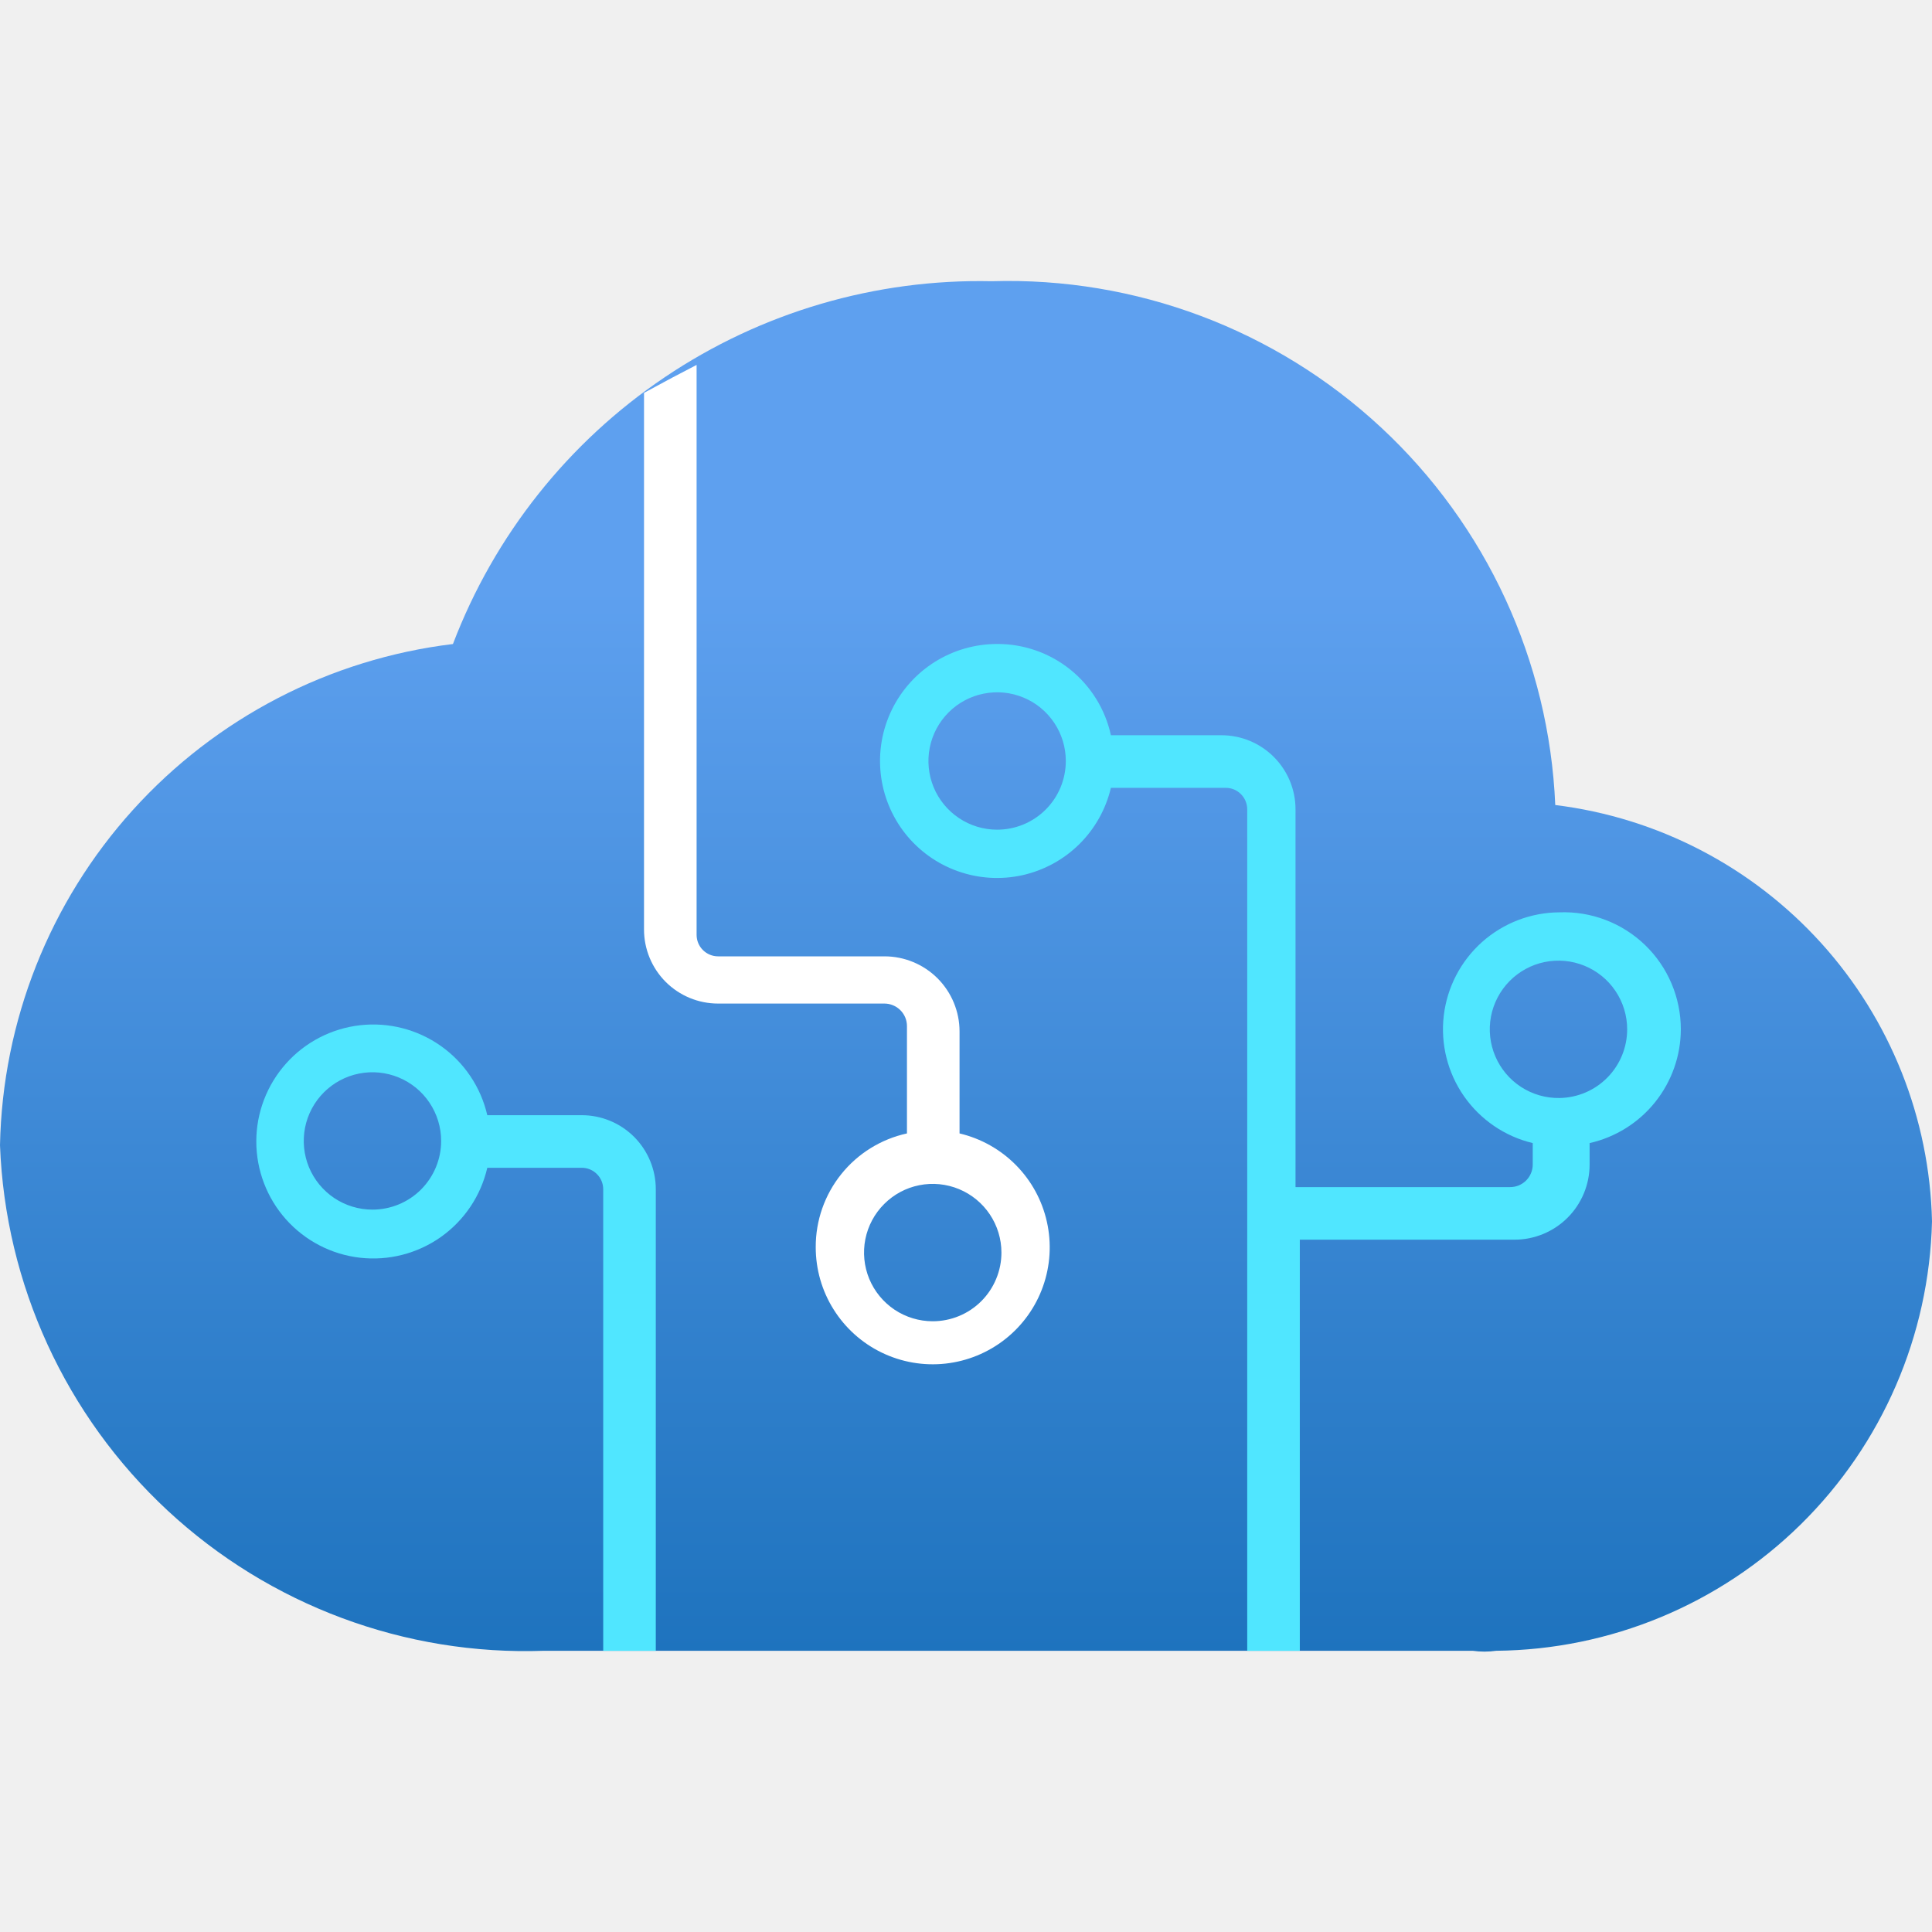
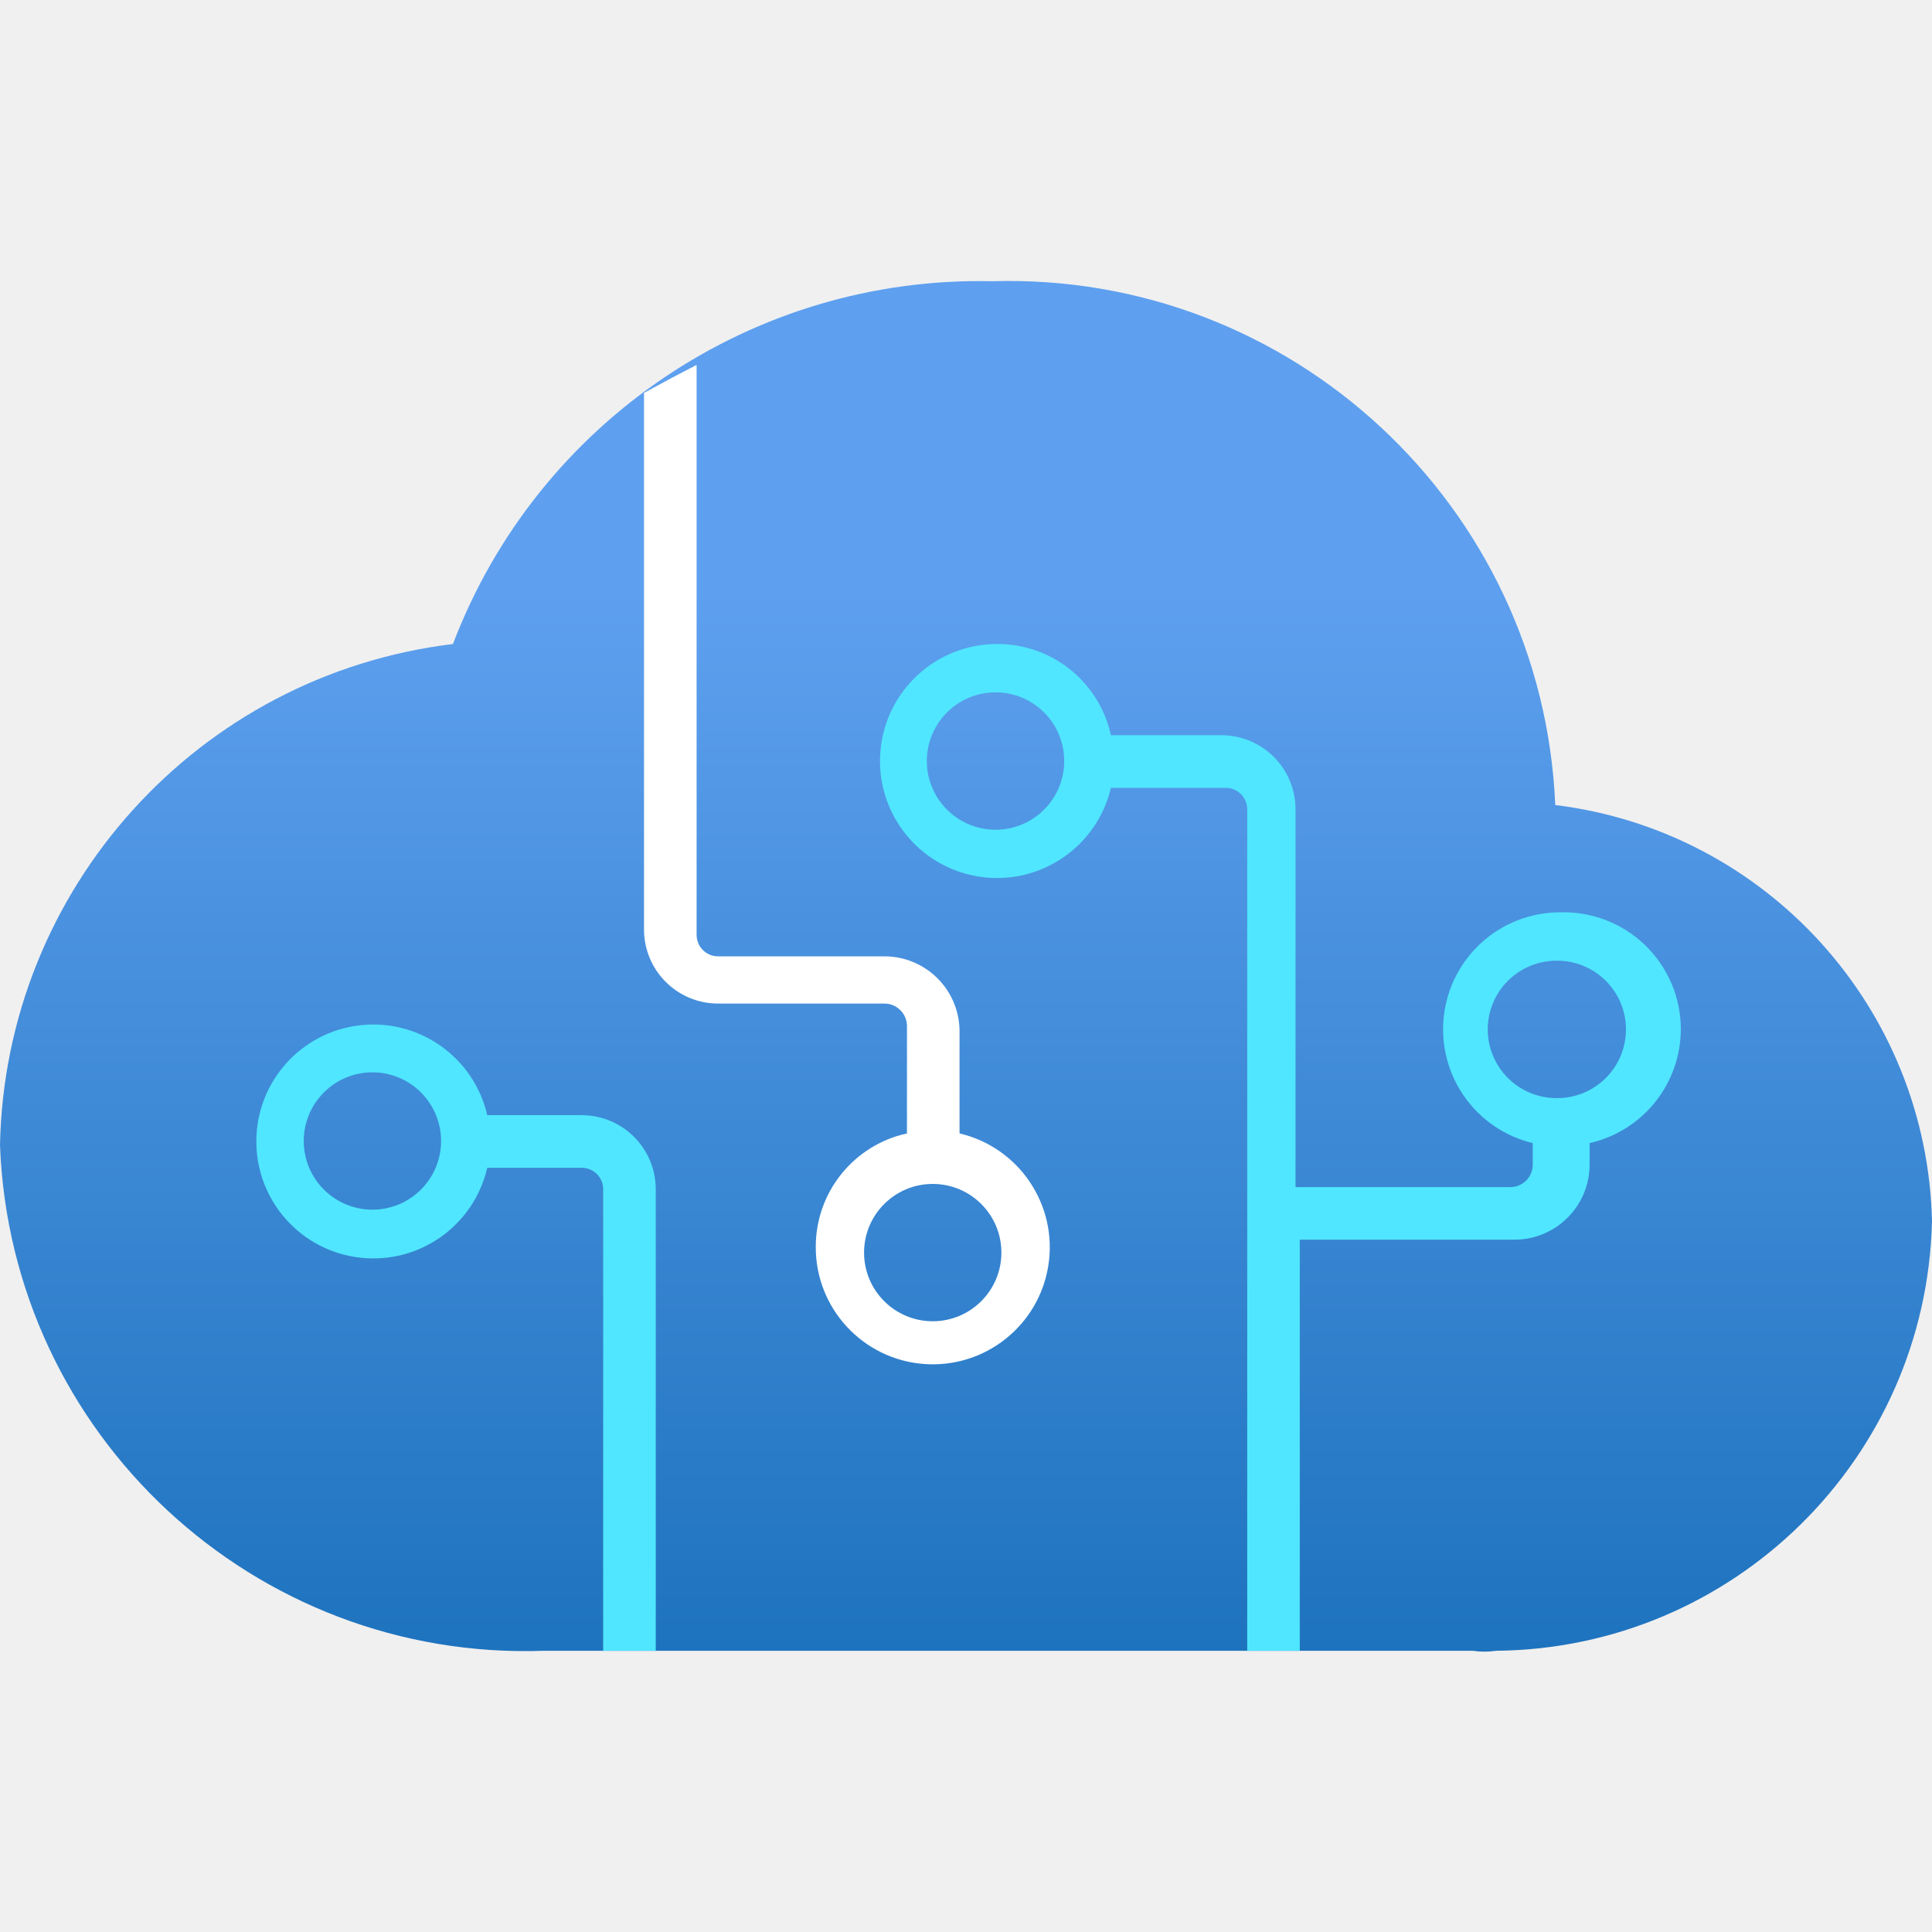
- <svg xmlns="http://www.w3.org/2000/svg" width="50" height="50" viewBox="0 0 50 50" fill="none">
-   <path d="M50 31.611C49.94 28.943 48.922 26.386 47.132 24.407C45.341 22.428 42.899 21.16 40.25 20.834C40.091 17.11 38.471 13.599 35.741 11.062C33.011 8.524 29.392 7.165 25.667 7.278C22.658 7.213 19.702 8.08 17.206 9.761C14.709 11.442 12.794 13.854 11.722 16.667C8.533 17.054 5.592 18.58 3.438 20.963C1.284 23.347 0.064 26.427 0 29.639C0.137 33.24 1.697 36.639 4.337 39.092C6.977 41.544 10.482 42.85 14.083 42.722H15.306H38.111C38.314 42.751 38.52 42.751 38.722 42.722C41.676 42.694 44.503 41.52 46.608 39.447C48.712 37.374 49.928 34.564 50 31.611Z" fill="url(#paint0_linear_130_1151)" />
-   <path d="M15.056 28.861H12.611C12.444 28.136 12.016 27.498 11.409 27.069C10.801 26.64 10.057 26.449 9.318 26.533C8.579 26.617 7.897 26.97 7.402 27.525C6.907 28.08 6.633 28.798 6.633 29.541C6.633 30.285 6.907 31.003 7.402 31.558C7.897 32.112 8.579 32.466 9.318 32.55C10.057 32.634 10.801 32.443 11.409 32.014C12.016 31.584 12.444 30.947 12.611 30.222H15.056C15.203 30.222 15.344 30.28 15.448 30.385C15.553 30.489 15.611 30.63 15.611 30.778V42.722H16.972V30.778C16.972 30.269 16.77 29.782 16.411 29.422C16.051 29.063 15.564 28.861 15.056 28.861ZM9.639 31.305C9.287 31.305 8.944 31.201 8.651 31.006C8.359 30.81 8.131 30.533 7.996 30.208C7.862 29.883 7.827 29.526 7.895 29.181C7.964 28.836 8.133 28.519 8.382 28.27C8.63 28.022 8.947 27.852 9.292 27.784C9.637 27.715 9.994 27.751 10.319 27.885C10.644 28.02 10.922 28.247 11.117 28.54C11.312 28.832 11.417 29.176 11.417 29.528C11.417 29.999 11.229 30.451 10.896 30.785C10.563 31.118 10.11 31.305 9.639 31.305Z" fill="#50E6FF" />
-   <path d="M24.833 29.472V26.694C24.833 26.179 24.628 25.684 24.264 25.319C23.899 24.955 23.404 24.75 22.889 24.75H18.583C18.436 24.75 18.295 24.691 18.191 24.587C18.086 24.483 18.028 24.342 18.028 24.194V9.444L17.389 9.778L16.667 10.167V24.055C16.667 24.564 16.869 25.051 17.228 25.411C17.587 25.77 18.075 25.972 18.583 25.972H22.889C22.965 25.972 23.041 25.987 23.112 26.017C23.183 26.046 23.247 26.089 23.301 26.143C23.355 26.197 23.398 26.261 23.428 26.332C23.457 26.403 23.472 26.479 23.472 26.555V29.333C22.801 29.48 22.2 29.852 21.771 30.388C21.341 30.924 21.108 31.591 21.111 32.278C21.111 32.847 21.27 33.405 21.573 33.887C21.875 34.369 22.306 34.757 22.819 35.005C23.331 35.253 23.902 35.352 24.468 35.29C25.034 35.228 25.571 35.008 26.017 34.655C26.464 34.302 26.802 33.83 26.992 33.294C27.183 32.757 27.218 32.178 27.094 31.623C26.971 31.067 26.693 30.558 26.293 30.153C25.893 29.748 25.387 29.464 24.833 29.333V29.472ZM24.139 34.194C23.787 34.194 23.444 34.09 23.151 33.895C22.859 33.699 22.631 33.422 22.496 33.097C22.362 32.772 22.327 32.415 22.395 32.07C22.464 31.725 22.633 31.408 22.882 31.16C23.13 30.911 23.447 30.741 23.792 30.673C24.137 30.604 24.494 30.64 24.819 30.774C25.144 30.909 25.422 31.137 25.617 31.429C25.812 31.721 25.917 32.065 25.917 32.417C25.917 32.65 25.871 32.881 25.781 33.097C25.692 33.313 25.561 33.509 25.396 33.674C25.231 33.839 25.035 33.97 24.819 34.059C24.604 34.148 24.372 34.194 24.139 34.194Z" fill="white" />
-   <path d="M40.361 23.611C39.62 23.614 38.907 23.888 38.354 24.381C37.802 24.875 37.45 25.553 37.364 26.289C37.279 27.025 37.466 27.766 37.89 28.373C38.315 28.98 38.947 29.411 39.667 29.583V30.139C39.667 30.215 39.652 30.291 39.622 30.362C39.593 30.433 39.55 30.497 39.496 30.551C39.442 30.605 39.377 30.648 39.307 30.678C39.236 30.707 39.16 30.722 39.083 30.722H33.528V20.944C33.528 20.693 33.478 20.443 33.382 20.211C33.285 19.978 33.144 19.767 32.966 19.589C32.788 19.411 32.577 19.27 32.345 19.174C32.112 19.077 31.863 19.028 31.611 19.028H28.75C28.604 18.357 28.232 17.756 27.696 17.326C27.16 16.896 26.492 16.663 25.805 16.666C25.236 16.666 24.679 16.826 24.196 17.128C23.714 17.43 23.326 17.862 23.078 18.374C22.83 18.886 22.731 19.458 22.793 20.024C22.855 20.59 23.075 21.126 23.428 21.573C23.781 22.019 24.253 22.357 24.79 22.547C25.326 22.738 25.905 22.773 26.46 22.65C27.016 22.526 27.526 22.248 27.93 21.849C28.335 21.449 28.619 20.943 28.75 20.389H31.722C31.87 20.389 32.011 20.447 32.115 20.552C32.219 20.656 32.278 20.797 32.278 20.944V42.722H33.639V32.083H39.194C39.71 32.083 40.205 31.878 40.569 31.514C40.934 31.149 41.139 30.654 41.139 30.139V29.583C41.808 29.432 42.405 29.059 42.834 28.524C43.263 27.989 43.498 27.324 43.5 26.639C43.5 26.232 43.418 25.829 43.259 25.454C43.1 25.079 42.867 24.74 42.574 24.457C42.281 24.175 41.934 23.954 41.554 23.809C41.174 23.663 40.768 23.596 40.361 23.611ZM25.805 21.472C25.454 21.472 25.11 21.368 24.818 21.172C24.526 20.977 24.298 20.7 24.163 20.375C24.029 20.05 23.993 19.692 24.062 19.348C24.131 19.003 24.3 18.686 24.549 18.437C24.797 18.189 25.114 18.019 25.459 17.951C25.804 17.882 26.161 17.917 26.486 18.052C26.811 18.186 27.088 18.414 27.284 18.707C27.479 18.999 27.583 19.343 27.583 19.694C27.583 19.928 27.537 20.159 27.448 20.375C27.359 20.59 27.228 20.786 27.063 20.951C26.898 21.116 26.702 21.247 26.486 21.337C26.27 21.426 26.039 21.472 25.805 21.472ZM40.361 28.416C40.008 28.422 39.662 28.323 39.366 28.131C39.07 27.939 38.838 27.663 38.699 27.338C38.56 27.014 38.521 26.656 38.586 26.309C38.652 25.963 38.819 25.643 39.066 25.392C39.314 25.14 39.631 24.968 39.976 24.897C40.322 24.827 40.681 24.86 41.007 24.994C41.334 25.128 41.613 25.355 41.809 25.648C42.006 25.941 42.111 26.286 42.111 26.639C42.111 27.105 41.928 27.553 41.6 27.886C41.273 28.219 40.828 28.409 40.361 28.416Z" fill="#50E6FF" />
+ <svg xmlns="http://www.w3.org/2000/svg" width="50" height="50" fill="none" viewBox="0 0 50 50">
+   <path fill="url(#a)" d="M50 31.611a11.11 11.11 0 0 0-9.75-10.777A14.167 14.167 0 0 0 25.667 7.278a14.58 14.58 0 0 0-13.945 9.389A13.33 13.33 0 0 0 0 29.639a13.61 13.61 0 0 0 14.083 13.083h24.028q.306.045.611 0A11.39 11.39 0 0 0 50 31.612" />
+   <path fill="#50e6ff" d="M15.056 28.86H12.61a3.027 3.027 0 1 0 0 1.362h2.445a.555.555 0 0 1 .555.556v11.944h1.361V30.778a1.917 1.917 0 0 0-1.916-1.917m-5.417 2.445a1.777 1.777 0 1 1 0-3.554 1.777 1.777 0 0 1 0 3.554" />
+   <path fill="#fff" d="M24.833 29.472v-2.778a1.945 1.945 0 0 0-1.944-1.944h-4.306a.555.555 0 0 1-.555-.556V9.444l-.64.334-.721.389v13.888a1.917 1.917 0 0 0 1.916 1.917h4.306a.584.584 0 0 1 .583.583v2.778a3 3 0 0 0-2.36 2.945 3.028 3.028 0 1 0 3.721-2.945zm-.694 4.722a1.777 1.777 0 1 1 0-3.554 1.777 1.777 0 0 1 0 3.554" />
+   <path fill="#50e6ff" d="M40.361 23.611a3.028 3.028 0 0 0-.694 5.972v.556a.58.58 0 0 1-.584.583h-5.555v-9.778a1.917 1.917 0 0 0-1.917-1.916H28.75a3 3 0 0 0-2.945-2.361 3.028 3.028 0 1 0 2.945 3.722h2.972a.555.555 0 0 1 .556.555v21.778h1.36V32.083h5.556a1.945 1.945 0 0 0 1.945-1.944v-.556A3.03 3.03 0 0 0 43.5 26.64a3.03 3.03 0 0 0-3.139-3.028m-14.555-2.139a1.778 1.778 0 1 1 0-3.555 1.778 1.778 0 0 1 0 3.555m14.555 6.944a1.778 1.778 0 1 1-.056-3.554 1.778 1.778 0 0 1 .056 3.555" />
  <defs>
-     <linearGradient id="paint0_linear_130_1151" x1="25.006" y1="7.257" x2="25.006" y2="42.735" gradientUnits="userSpaceOnUse">
-       <stop offset="0.225" stop-color="#5EA0EF" />
-       <stop offset="1" stop-color="#1E73BE" />
+     <linearGradient id="a" x1="25.006" x2="25.006" y1="7.257" y2="42.735" gradientUnits="userSpaceOnUse">
+       <stop offset=".225" stop-color="#5ea0ef" />
+       <stop offset="1" stop-color="#1e73be" />
    </linearGradient>
  </defs>
</svg>
